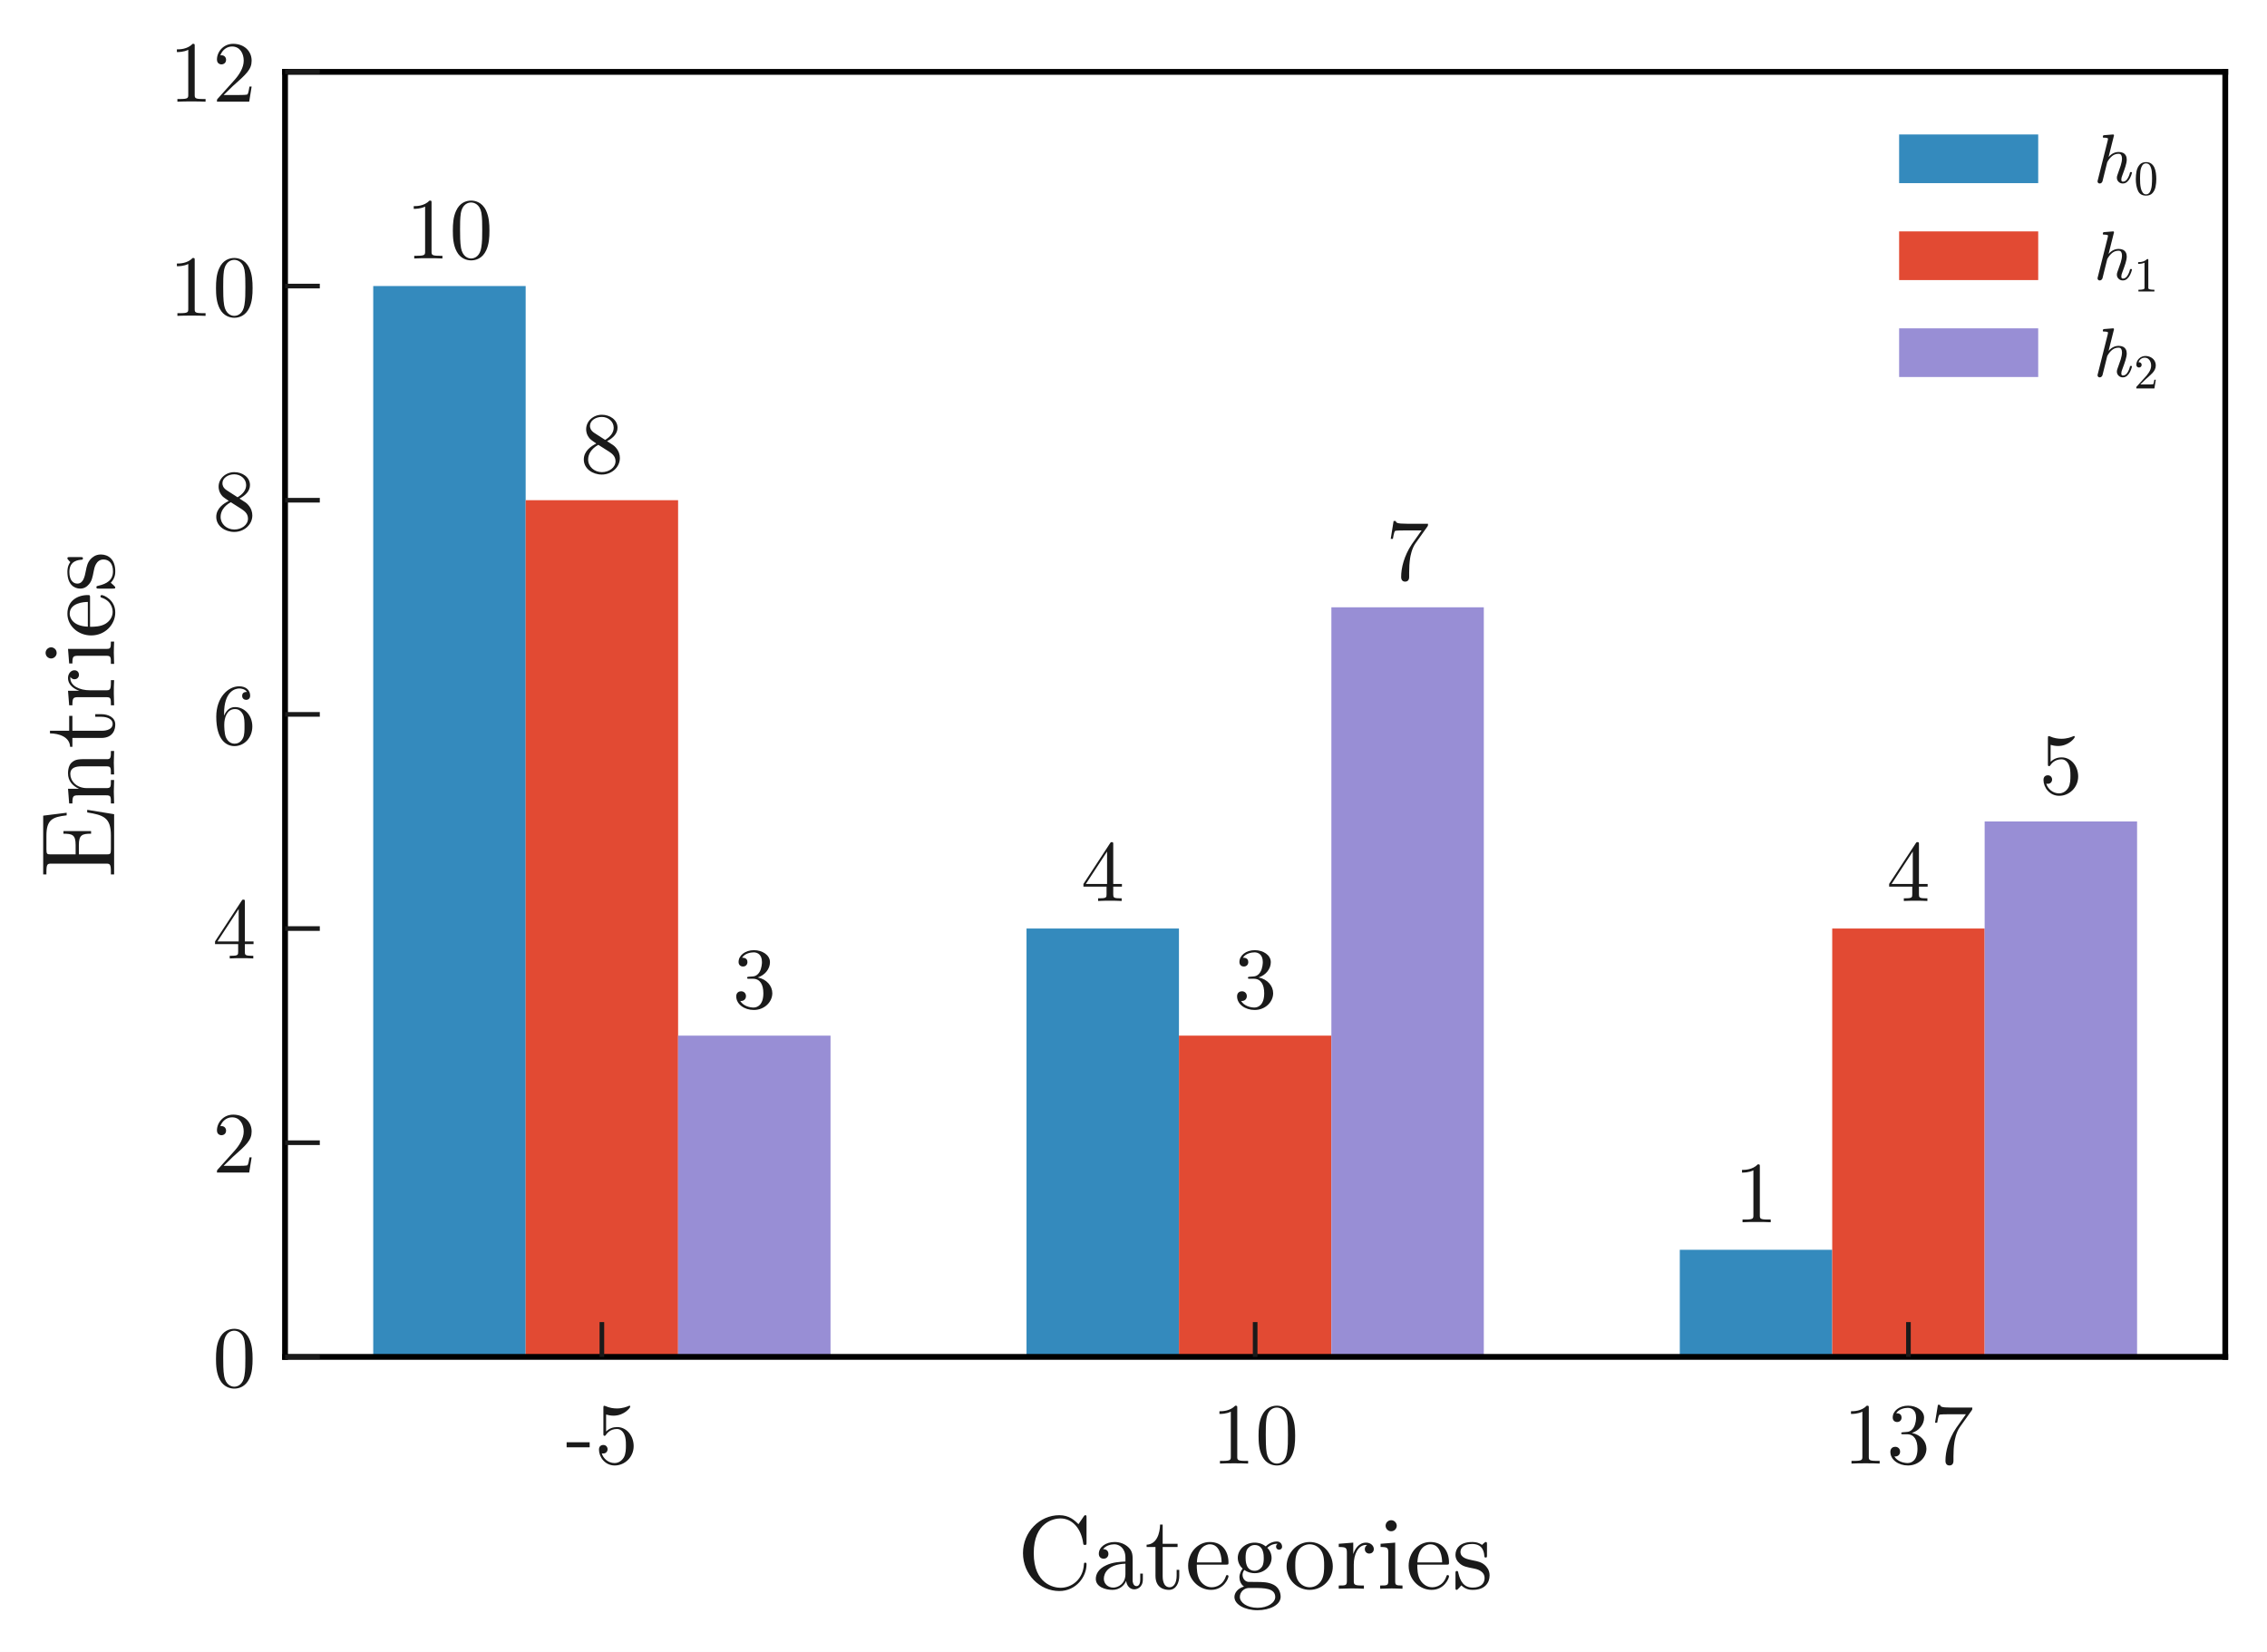
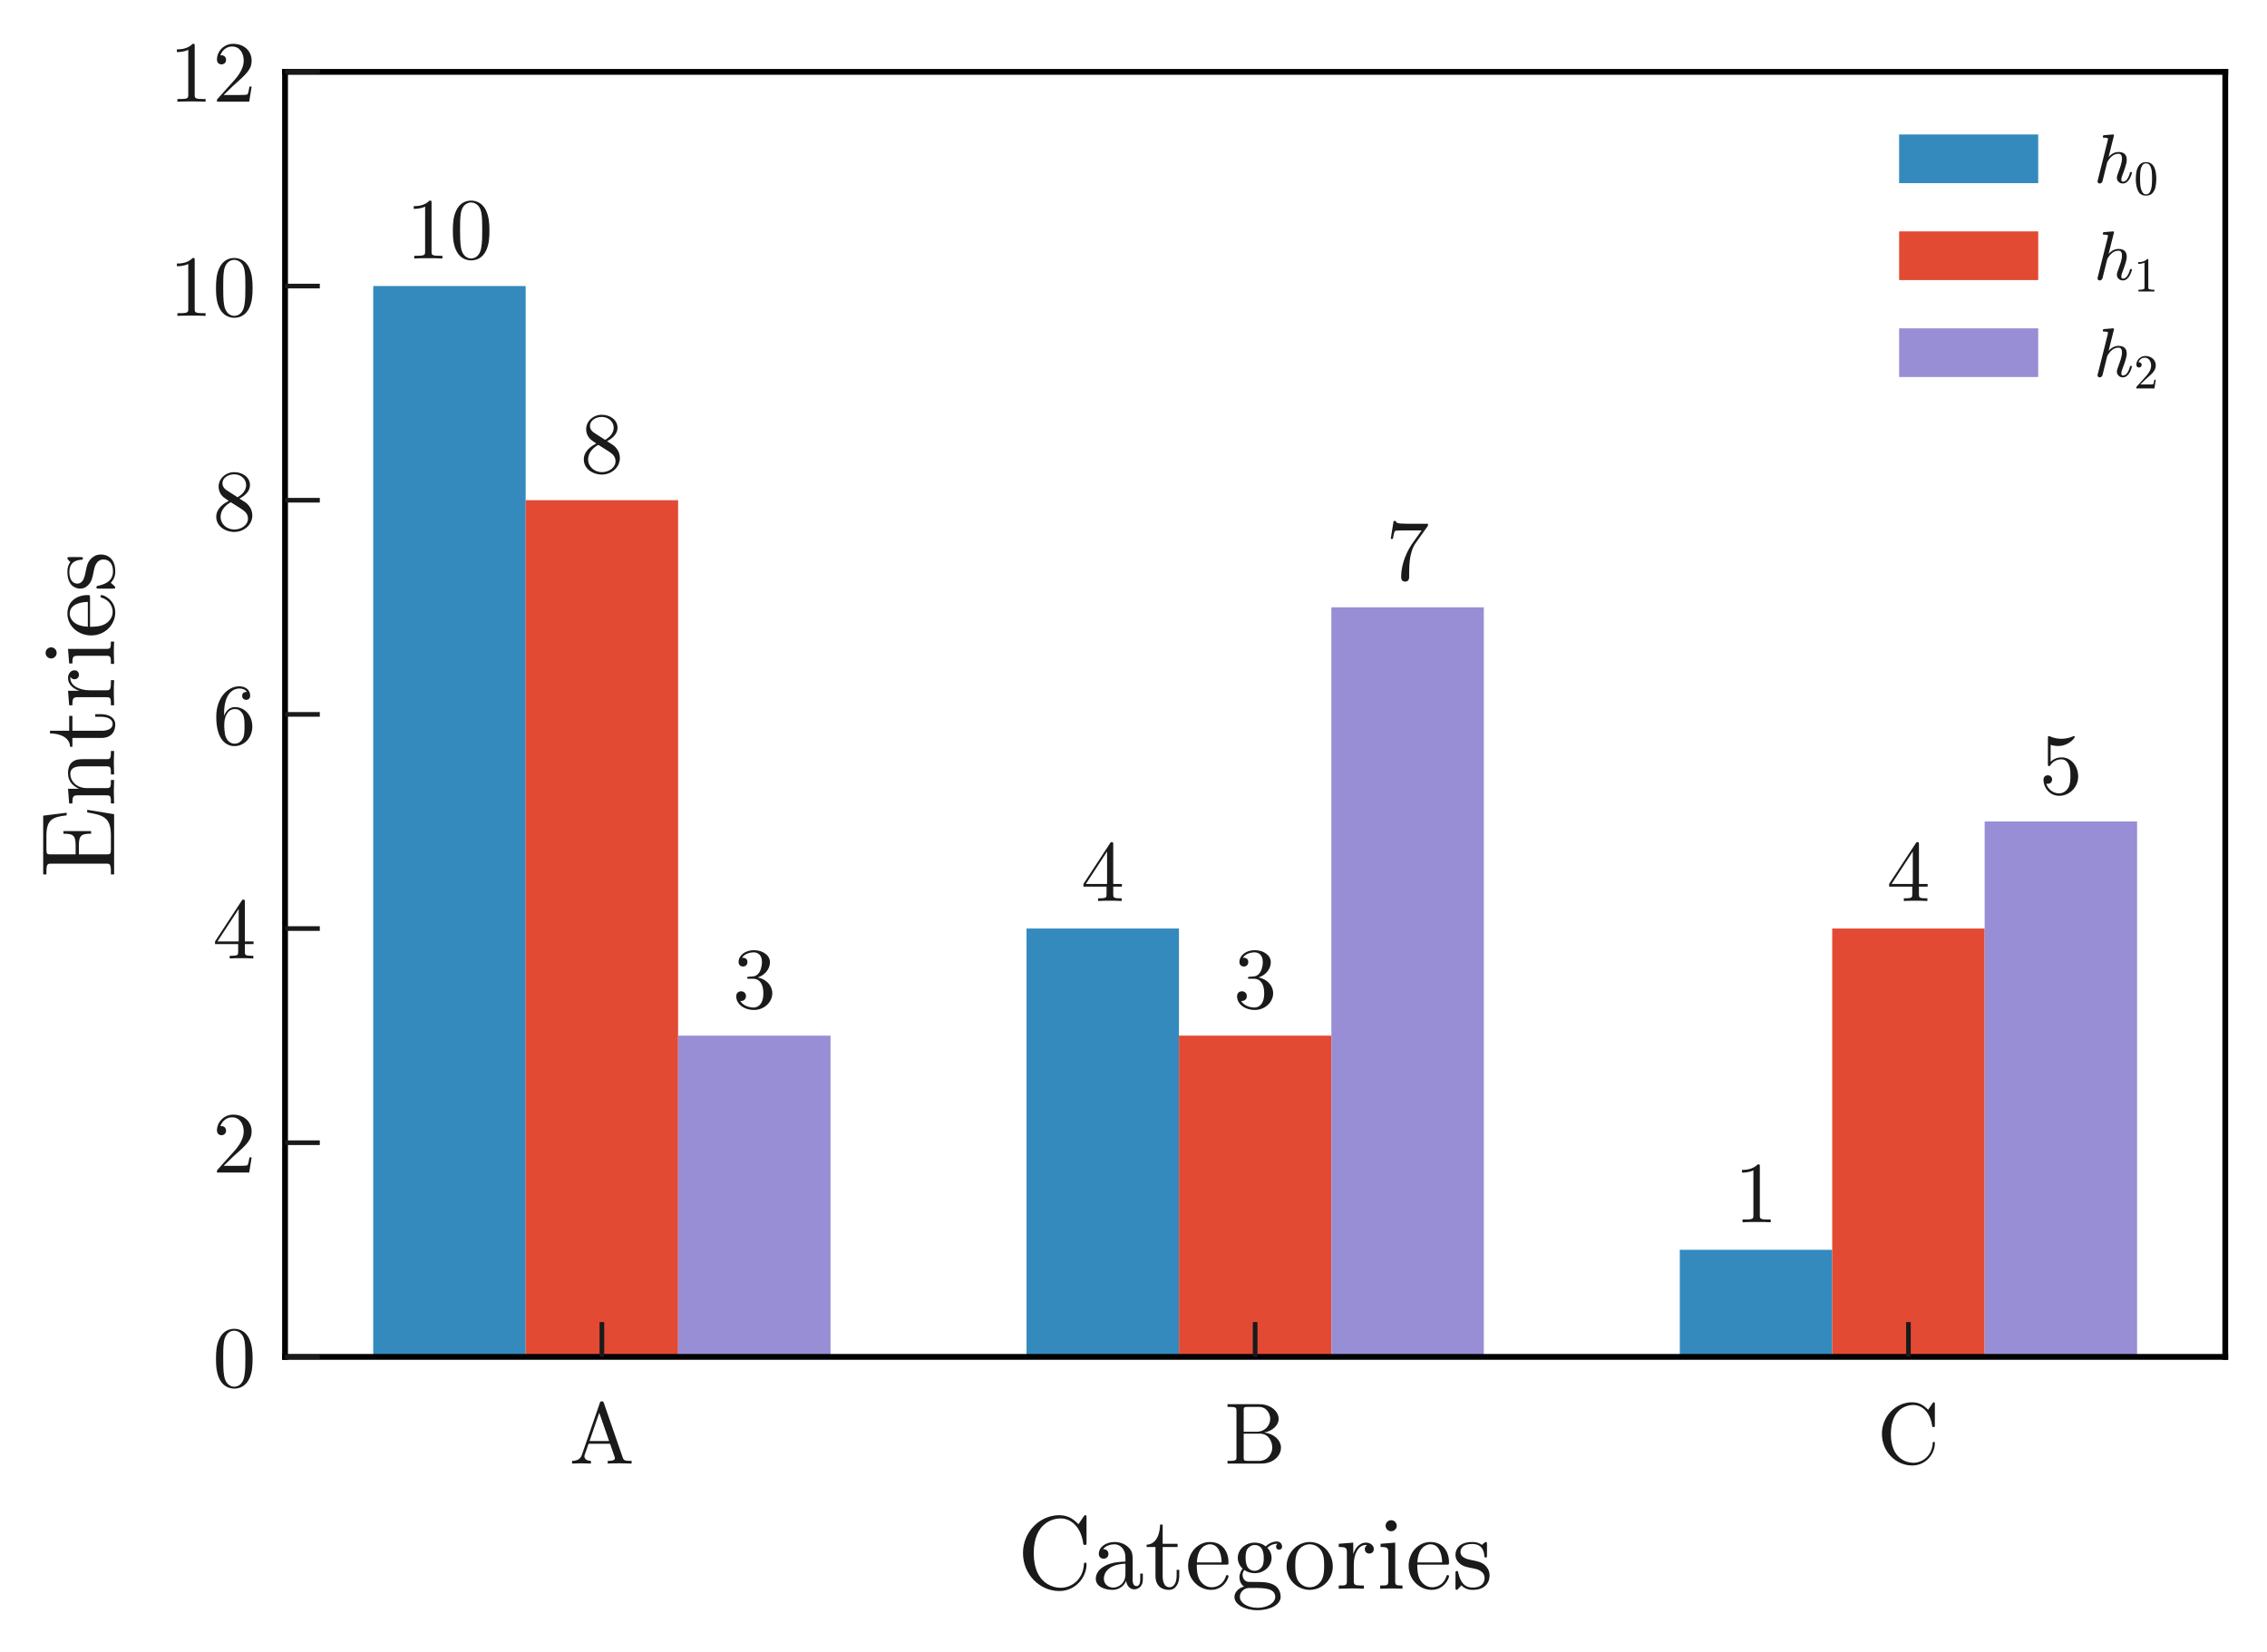
<svg xmlns="http://www.w3.org/2000/svg" xmlns:xlink="http://www.w3.org/1999/xlink" width="391.186pt" height="285.084pt" viewBox="0 0 391.186 285.084" version="1.1">
  <defs>
    <style type="text/css">*{stroke-linejoin: round; stroke-linecap: butt}</style>
  </defs>
  <g id="figure_1">
    <g id="patch_1">
      <path d="M 0 285.084  L 391.186 285.084  L 391.186 0  L 0 0  z " style="fill: #ffffff" />
    </g>
    <g id="axes_1">
      <g id="patch_2">
        <path d="M 49.186 234.165  L 383.986 234.165  L 383.986 12.405  L 49.186 12.405  z " style="fill: #ffffff" />
      </g>
      <g id="patch_3">
        <path d="M 64.404 234.165  L 90.707 234.165  L 90.707 49.365  L 64.404 49.365  z " clip-path="url(#pf3c2539b5e)" style="fill: #348abd" />
      </g>
      <g id="patch_4">
        <path d="M 177.132 234.165  L 203.435 234.165  L 203.435 160.245  L 177.132 160.245  z " clip-path="url(#pf3c2539b5e)" style="fill: #348abd" />
      </g>
      <g id="patch_5">
        <path d="M 289.859 234.165  L 316.162 234.165  L 316.162 215.685  L 289.859 215.685  z " clip-path="url(#pf3c2539b5e)" style="fill: #348abd" />
      </g>
      <g id="patch_6">
        <path d="M 90.707 234.165  L 117.01 234.165  L 117.01 86.325  L 90.707 86.325  z " clip-path="url(#pf3c2539b5e)" style="fill: #e24a33" />
      </g>
      <g id="patch_7">
        <path d="M 203.435 234.165  L 229.738 234.165  L 229.738 178.725  L 203.435 178.725  z " clip-path="url(#pf3c2539b5e)" style="fill: #e24a33" />
      </g>
      <g id="patch_8">
        <path d="M 316.162 234.165  L 342.465 234.165  L 342.465 160.245  L 316.162 160.245  z " clip-path="url(#pf3c2539b5e)" style="fill: #e24a33" />
      </g>
      <g id="patch_9">
        <path d="M 117.01 234.165  L 143.314 234.165  L 143.314 178.725  L 117.01 178.725  z " clip-path="url(#pf3c2539b5e)" style="fill: #988ed5" />
      </g>
      <g id="patch_10">
        <path d="M 229.738 234.165  L 256.041 234.165  L 256.041 104.805  L 229.738 104.805  z " clip-path="url(#pf3c2539b5e)" style="fill: #988ed5" />
      </g>
      <g id="patch_11">
        <path d="M 342.465 234.165  L 368.768 234.165  L 368.768 141.765  L 342.465 141.765  z " clip-path="url(#pf3c2539b5e)" style="fill: #988ed5" />
      </g>
      <g id="patch_12">
        <path d="M 49.186 234.165  L 49.186 12.405  " style="fill: none; stroke: #000000; stroke-linejoin: miter; stroke-linecap: square" />
      </g>
      <g id="patch_13">
        <path d="M 383.986 234.165  L 383.986 12.405  " style="fill: none; stroke: #000000; stroke-linejoin: miter; stroke-linecap: square" />
      </g>
      <g id="patch_14">
        <path d="M 49.186 234.165  L 383.986 234.165  " style="fill: none; stroke: #000000; stroke-linejoin: miter; stroke-linecap: square" />
      </g>
      <g id="patch_15">
        <path d="M 49.186 12.405  L 383.986 12.405  " style="fill: none; stroke: #000000; stroke-linejoin: miter; stroke-linecap: square" />
      </g>
      <g id="matplotlib.axis_1">
        <g id="xtick_1">
          <g id="line2d_1">
            <defs>
              <path id="m8dec1b3d1d" d="M 0 0  L 0 -6  " style="stroke: #1a1a1a; stroke-width: 0.8" />
            </defs>
            <g>
              <use xlink:href="#m8dec1b3d1d" x="103.859" y="234.165" style="fill: #1a1a1a; stroke: #1a1a1a; stroke-width: 0.8" />
            </g>
          </g>
          <g id="text_1">
-             <g style="fill: #1a1a1a" transform="translate(97.61171 252.5764) scale(0.15 -0.15)">
-               <defs>
-                 <path id="LatinModernMath-Regular-2d" d="M 1766 1197  L 1766 1568  L 70 1568  L 70 1197  L 1766 1197  z " transform="scale(0.015625)" />
-                 <path id="LatinModernMath-Regular-35" d="M 2874 1286  C 2874 2048 2349 2688 1658 2688  C 1350 2688 1075 2586 845 2362  L 845 3610  C 973 3571 1184 3526 1389 3526  C 2176 3526 2624 4109 2624 4192  C 2624 4230 2605 4262 2560 4262  C 2560 4262 2541 4262 2509 4243  C 2381 4186 2067 4058 1638 4058  C 1382 4058 1088 4102 787 4237  C 736 4256 710 4256 710 4256  C 646 4256 646 4205 646 4102  L 646 2208  C 646 2093 646 2042 736 2042  C 781 2042 794 2061 819 2099  C 890 2202 1126 2547 1645 2547  C 1978 2547 2138 2253 2189 2138  C 2291 1901 2304 1651 2304 1331  C 2304 1107 2304 723 2150 454  C 1997 205 1760 38 1466 38  C 998 38 634 378 525 755  C 544 749 563 742 634 742  C 845 742 954 902 954 1056  C 954 1210 845 1370 634 1370  C 544 1370 320 1325 320 1030  C 320 480 762 -141 1478 -141  C 2221 -141 2874 474 2874 1286  z " transform="scale(0.015625)" />
-               </defs>
-               <use xlink:href="#LatinModernMath-Regular-2d" />
-               <use xlink:href="#LatinModernMath-Regular-35" x="33.3" />
+             <g style="fill: #1a1a1a" transform="translate(98.23398 252.5764) scale(0.15 -0.15)">
+               <defs>
+                 <path id="LatinModernMath-Regular-41" d="M 4589 0  L 4589 198  L 4474 198  C 4090 198 4000 243 3930 454  L 2547 4454  C 2515 4538 2502 4582 2400 4582  C 2298 4582 2278 4544 2246 4454  L 922 627  C 806 301 550 205 205 198  L 205 0  L 858 19  L 1594 0  L 1594 198  C 1274 198 1114 358 1114 525  C 1114 544 1120 608 1126 621  L 1421 1459  L 3002 1459  L 3341 480  C 3347 454 3360 416 3360 390  C 3360 198 3002 198 2829 198  L 2829 0  C 3059 19 3507 19 3750 19  L 4589 0  z M 2931 1658  L 1491 1658  L 2208 3738  L 2931 1658  z " transform="scale(0.015625)" />
+               </defs>
+               <use xlink:href="#LatinModernMath-Regular-41" />
            </g>
          </g>
        </g>
        <g id="xtick_2">
          <g id="line2d_2">
            <g>
              <use xlink:href="#m8dec1b3d1d" x="216.586" y="234.165" style="fill: #1a1a1a; stroke: #1a1a1a; stroke-width: 0.8" />
            </g>
          </g>
          <g id="text_2">
-             <g style="fill: #1a1a1a" transform="translate(209.0863 252.5764) scale(0.15 -0.15)">
-               <defs>
-                 <path id="LatinModernMath-Regular-31" d="M 2682 0  L 2682 198  L 2477 198  C 1901 198 1882 269 1882 506  L 1882 4096  C 1882 4250 1882 4262 1734 4262  C 1338 3853 774 3853 570 3853  L 570 3654  C 698 3654 1075 3654 1408 3821  L 1408 506  C 1408 275 1389 198 813 198  L 608 198  L 608 0  C 832 19 1389 19 1645 19  C 1901 19 2458 19 2682 0  z " transform="scale(0.015625)" />
-                 <path id="LatinModernMath-Regular-30" d="M 2944 2048  C 2944 2560 2912 3072 2688 3546  C 2394 4160 1869 4262 1600 4262  C 1216 4262 749 4096 486 3501  C 282 3059 250 2560 250 2048  C 250 1568 275 992 538 506  C 813 -13 1280 -141 1594 -141  C 1939 -141 2426 -6 2707 602  C 2912 1043 2944 1542 2944 2048  z M 2413 2125  C 2413 1645 2413 1210 2342 800  C 2246 192 1882 0 1594 0  C 1344 0 966 160 851 774  C 781 1158 781 1747 781 2125  C 781 2534 781 2957 832 3302  C 954 4064 1434 4122 1594 4122  C 1805 4122 2227 4006 2349 3373  C 2413 3014 2413 2528 2413 2125  z " transform="scale(0.015625)" />
-               </defs>
-               <use xlink:href="#LatinModernMath-Regular-31" />
-               <use xlink:href="#LatinModernMath-Regular-30" x="50" />
+             <g style="fill: #1a1a1a" transform="translate(211.2765 252.5764) scale(0.15 -0.15)">
+               <defs>
+                 <path id="LatinModernMath-Regular-42" d="M 4166 1171  C 4166 1728 3642 2208 2931 2285  C 3552 2406 3994 2816 3994 3290  C 3994 3846 3405 4371 2573 4371  L 230 4371  L 230 4173  L 384 4173  C 877 4173 890 4102 890 3872  L 890 499  C 890 269 877 198 384 198  L 230 198  L 230 0  L 2739 0  C 3590 0 4166 570 4166 1171  z M 3373 3290  C 3373 2880 3059 2342 2349 2342  L 1421 2342  L 1421 3917  C 1421 4128 1434 4173 1734 4173  L 2528 4173  C 3149 4173 3373 3629 3373 3290  z M 3526 1178  C 3526 723 3194 198 2534 198  L 1734 198  C 1434 198 1421 243 1421 454  L 1421 2202  L 2624 2202  C 3258 2202 3526 1606 3526 1178  z " transform="scale(0.015625)" />
+               </defs>
+               <use xlink:href="#LatinModernMath-Regular-42" />
            </g>
          </g>
        </g>
        <g id="xtick_3">
          <g id="line2d_3">
            <g>
              <use xlink:href="#m8dec1b3d1d" x="329.314" y="234.165" style="fill: #1a1a1a; stroke: #1a1a1a; stroke-width: 0.8" />
            </g>
          </g>
          <g id="text_3">
-             <g style="fill: #1a1a1a" transform="translate(318.0635 252.5764) scale(0.15 -0.15)">
-               <defs>
-                 <path id="LatinModernMath-Regular-33" d="M 2925 1094  C 2925 1619 2522 2118 1856 2253  C 2381 2426 2752 2874 2752 3379  C 2752 3904 2189 4262 1574 4262  C 928 4262 442 3878 442 3392  C 442 3181 582 3059 768 3059  C 966 3059 1094 3200 1094 3386  C 1094 3706 794 3706 698 3706  C 896 4019 1318 4102 1549 4102  C 1811 4102 2163 3962 2163 3386  C 2163 3309 2150 2938 1984 2656  C 1792 2349 1574 2330 1414 2323  C 1363 2317 1210 2304 1165 2304  C 1114 2298 1069 2291 1069 2227  C 1069 2157 1114 2157 1222 2157  L 1504 2157  C 2029 2157 2266 1722 2266 1094  C 2266 224 1824 38 1542 38  C 1267 38 787 147 563 525  C 787 493 986 634 986 877  C 986 1107 813 1235 627 1235  C 474 1235 269 1146 269 864  C 269 282 864 -141 1562 -141  C 2342 -141 2925 442 2925 1094  z " transform="scale(0.015625)" />
-                 <path id="LatinModernMath-Regular-37" d="M 3104 4122  L 1549 4122  C 768 4122 755 4205 730 4326  L 570 4326  L 358 3008  L 518 3008  C 538 3110 595 3514 678 3590  C 723 3629 1222 3629 1306 3629  L 2630 3629  L 1914 2618  C 1338 1754 1126 864 1126 211  C 1126 147 1126 -141 1421 -141  C 1715 -141 1715 147 1715 211  L 1715 538  C 1715 890 1734 1242 1786 1587  C 1811 1734 1901 2285 2182 2682  L 3046 3898  C 3104 3974 3104 3987 3104 4122  z " transform="scale(0.015625)" />
-               </defs>
-               <use xlink:href="#LatinModernMath-Regular-31" />
-               <use xlink:href="#LatinModernMath-Regular-33" x="50" />
-               <use xlink:href="#LatinModernMath-Regular-37" x="100" />
+             <g style="fill: #1a1a1a" transform="translate(323.8983 252.5764) scale(0.15 -0.15)">
+               <defs>
+                 <path id="LatinModernMath-Regular-43" d="M 4256 1491  C 4256 1555 4256 1600 4173 1600  C 4102 1600 4102 1562 4096 1498  C 4045 582 3360 58 2662 58  C 2272 58 1018 275 1018 2182  C 1018 4096 2266 4314 2656 4314  C 3354 4314 3923 3731 4051 2797  C 4064 2707 4064 2688 4154 2688  C 4256 2688 4256 2707 4256 2842  L 4256 4358  C 4256 4467 4256 4512 4186 4512  C 4160 4512 4134 4512 4083 4435  L 3763 3962  C 3526 4192 3200 4512 2586 4512  C 1389 4512 358 3494 358 2189  C 358 864 1395 -141 2586 -141  C 3629 -141 4256 749 4256 1491  z " transform="scale(0.015625)" />
+               </defs>
+               <use xlink:href="#LatinModernMath-Regular-43" />
            </g>
          </g>
        </g>
        <g id="text_4">
          <g style="fill: #1a1a1a" transform="translate(175.5167 274.1773) scale(0.18 -0.18)">
            <defs>
-               <path id="LatinModernMath-Regular-43" d="M 4256 1491  C 4256 1555 4256 1600 4173 1600  C 4102 1600 4102 1562 4096 1498  C 4045 582 3360 58 2662 58  C 2272 58 1018 275 1018 2182  C 1018 4096 2266 4314 2656 4314  C 3354 4314 3923 3731 4051 2797  C 4064 2707 4064 2688 4154 2688  C 4256 2688 4256 2707 4256 2842  L 4256 4358  C 4256 4467 4256 4512 4186 4512  C 4160 4512 4134 4512 4083 4435  L 3763 3962  C 3526 4192 3200 4512 2586 4512  C 1389 4512 358 3494 358 2189  C 358 864 1395 -141 2586 -141  C 3629 -141 4256 749 4256 1491  z " transform="scale(0.015625)" />
              <path id="LatinModernMath-Regular-61" d="M 3091 570  L 3091 928  L 2931 928  L 2931 570  C 2931 198 2771 160 2701 160  C 2490 160 2464 448 2464 480  L 2464 1760  C 2464 2029 2464 2278 2234 2515  C 1984 2765 1664 2867 1357 2867  C 832 2867 390 2566 390 2144  C 390 1952 518 1843 685 1843  C 864 1843 979 1971 979 2138  C 979 2214 947 2426 653 2432  C 826 2656 1139 2726 1344 2726  C 1658 2726 2022 2477 2022 1907  L 2022 1670  C 1696 1651 1248 1632 845 1440  C 365 1222 205 890 205 608  C 205 90 826 -70 1229 -70  C 1651 -70 1946 186 2067 486  C 2093 230 2266 -38 2566 -38  C 2701 -38 3091 51 3091 570  z M 2022 896  C 2022 288 1562 70 1274 70  C 960 70 698 294 698 614  C 698 966 966 1498 2022 1536  L 2022 896  z " transform="scale(0.015625)" />
              <path id="LatinModernMath-Regular-74" d="M 2125 794  L 2125 1158  L 1965 1158  L 1965 806  C 1965 333 1773 90 1536 90  C 1107 90 1107 672 1107 781  L 1107 2560  L 2022 2560  L 2022 2758  L 1107 2758  L 1107 3936  L 947 3936  C 941 3411 749 2726 122 2701  L 122 2560  L 666 2560  L 666 794  C 666 6 1261 -70 1491 -70  C 1946 -70 2125 384 2125 794  z " transform="scale(0.015625)" />
              <path id="LatinModernMath-Regular-65" d="M 2656 762  C 2656 826 2605 838 2573 838  C 2515 838 2502 800 2490 749  C 2266 90 1690 90 1626 90  C 1306 90 1050 282 902 518  C 710 826 710 1248 710 1478  L 2496 1478  C 2637 1478 2656 1478 2656 1613  C 2656 2246 2310 2867 1510 2867  C 768 2867 179 2208 179 1408  C 179 550 851 -70 1587 -70  C 2368 -70 2656 640 2656 762  z M 2234 1613  L 717 1613  C 755 2566 1293 2726 1510 2726  C 2170 2726 2234 1862 2234 1613  z " transform="scale(0.015625)" />
              <path id="LatinModernMath-Regular-67" d="M 3104 2586  C 3104 2694 3027 2899 2778 2899  C 2650 2899 2368 2861 2099 2598  C 1830 2810 1562 2829 1421 2829  C 826 2829 384 2387 384 1894  C 384 1613 525 1370 685 1235  C 602 1139 486 928 486 704  C 486 506 570 262 768 134  C 384 26 179 -250 179 -506  C 179 -966 813 -1318 1594 -1318  C 2349 -1318 3014 -992 3014 -493  C 3014 -269 2925 58 2598 237  C 2259 416 1888 416 1498 416  C 1338 416 1062 416 1018 422  C 813 448 678 646 678 851  C 678 877 678 1024 787 1152  C 1037 973 1299 954 1421 954  C 2016 954 2458 1395 2458 1888  C 2458 2125 2355 2362 2195 2509  C 2426 2726 2656 2758 2771 2758  C 2771 2758 2816 2758 2835 2752  C 2765 2726 2733 2656 2733 2579  C 2733 2470 2816 2394 2918 2394  C 2982 2394 3104 2438 3104 2586  z M 1978 1894  C 1978 1722 1971 1517 1875 1357  C 1824 1280 1677 1101 1421 1101  C 864 1101 864 1741 864 1888  C 864 2061 870 2266 966 2426  C 1018 2502 1165 2682 1421 2682  C 1978 2682 1978 2042 1978 1894  z M 2682 -506  C 2682 -851 2227 -1171 1600 -1171  C 954 -1171 512 -845 512 -506  C 512 -211 755 26 1037 45  L 1414 45  C 1965 45 2682 45 2682 -506  z " transform="scale(0.015625)" />
              <path id="LatinModernMath-Regular-6f" d="M 3014 1370  C 3014 2189 2374 2867 1600 2867  C 800 2867 179 2170 179 1370  C 179 544 845 -70 1594 -70  C 2368 -70 3014 557 3014 1370  z M 2483 1421  C 2483 1190 2483 845 2342 563  C 2202 275 1920 90 1600 90  C 1325 90 1043 224 870 518  C 710 800 710 1190 710 1421  C 710 1670 710 2016 864 2298  C 1037 2592 1338 2726 1594 2726  C 1875 2726 2150 2586 2317 2310  C 2483 2035 2483 1664 2483 1421  z " transform="scale(0.015625)" />
              <path id="LatinModernMath-Regular-72" d="M 2330 2438  C 2330 2643 2131 2829 1856 2829  C 1389 2829 1158 2400 1069 2125  L 1069 2829  L 179 2758  L 179 2560  C 627 2560 678 2515 678 2202  L 678 486  C 678 198 608 198 179 198  L 179 0  L 909 19  C 1165 19 1466 19 1722 0  L 1722 198  L 1587 198  C 1114 198 1101 269 1101 499  L 1101 1485  C 1101 2118 1370 2688 1856 2688  C 1901 2688 1914 2688 1926 2682  C 1907 2675 1779 2598 1779 2432  C 1779 2253 1914 2157 2054 2157  C 2170 2157 2330 2234 2330 2438  z " transform="scale(0.015625)" />
              <path id="LatinModernMath-Regular-69" d="M 1581 0  L 1581 198  C 1158 198 1133 230 1133 480  L 1133 2829  L 237 2758  L 237 2560  C 653 2560 710 2522 710 2208  L 710 486  C 710 198 640 198 211 198  L 211 0  L 915 19  C 1139 19 1363 6 1581 0  z M 1229 3866  C 1229 4038 1082 4205 890 4205  C 672 4205 544 4026 544 3866  C 544 3693 691 3526 883 3526  C 1101 3526 1229 3706 1229 3866  z " transform="scale(0.015625)" />
              <path id="LatinModernMath-Regular-73" d="M 2304 819  C 2304 1158 2112 1350 2035 1427  C 1824 1632 1574 1683 1306 1734  C 947 1805 518 1888 518 2259  C 518 2483 685 2746 1235 2746  C 1939 2746 1971 2170 1984 1971  C 1990 1914 2061 1914 2061 1914  C 2144 1914 2144 1946 2144 2067  L 2144 2714  C 2144 2822 2144 2867 2074 2867  C 2042 2867 2029 2867 1946 2790  C 1926 2765 1862 2707 1837 2688  C 1594 2867 1331 2867 1235 2867  C 454 2867 211 2438 211 2080  C 211 1856 314 1677 486 1536  C 691 1370 870 1331 1331 1242  C 1472 1216 1997 1114 1997 653  C 1997 326 1773 70 1274 70  C 736 70 506 435 384 979  C 365 1062 358 1088 294 1088  C 211 1088 211 1043 211 928  L 211 83  C 211 -26 211 -70 282 -70  C 314 -70 320 -64 442 58  C 454 70 454 83 570 205  C 851 -64 1139 -70 1274 -70  C 2010 -70 2304 358 2304 819  z " transform="scale(0.015625)" />
            </defs>
            <use xlink:href="#LatinModernMath-Regular-43" />
            <use xlink:href="#LatinModernMath-Regular-61" x="72.2" />
            <use xlink:href="#LatinModernMath-Regular-74" x="122.2" />
            <use xlink:href="#LatinModernMath-Regular-65" x="161.1" />
            <use xlink:href="#LatinModernMath-Regular-67" x="205.5" />
            <use xlink:href="#LatinModernMath-Regular-6f" x="255.5" />
            <use xlink:href="#LatinModernMath-Regular-72" x="305.5" />
            <use xlink:href="#LatinModernMath-Regular-69" x="344.7" />
            <use xlink:href="#LatinModernMath-Regular-65" x="372.5" />
            <use xlink:href="#LatinModernMath-Regular-73" x="416.9" />
          </g>
        </g>
      </g>
      <g id="matplotlib.axis_2">
        <g id="ytick_1">
          <g id="line2d_4">
            <defs>
              <path id="mc947610920" d="M 0 0  L 6 0  " style="stroke: #1a1a1a; stroke-width: 0.8" />
            </defs>
            <g>
              <use xlink:href="#mc947610920" x="49.186" y="234.165" style="fill: #1a1a1a; stroke: #1a1a1a; stroke-width: 0.8" />
            </g>
          </g>
          <g id="text_5">
            <g style="fill: #1a1a1a" transform="translate(36.68625 239.3709) scale(0.15 -0.15)">
+               <defs>
+                 <path id="LatinModernMath-Regular-30" d="M 2944 2048  C 2944 2560 2912 3072 2688 3546  C 2394 4160 1869 4262 1600 4262  C 1216 4262 749 4096 486 3501  C 282 3059 250 2560 250 2048  C 250 1568 275 992 538 506  C 813 -13 1280 -141 1594 -141  C 1939 -141 2426 -6 2707 602  C 2912 1043 2944 1542 2944 2048  z M 2413 2125  C 2413 1645 2413 1210 2342 800  C 2246 192 1882 0 1594 0  C 1344 0 966 160 851 774  C 781 1158 781 1747 781 2125  C 781 2534 781 2957 832 3302  C 954 4064 1434 4122 1594 4122  C 1805 4122 2227 4006 2349 3373  C 2413 3014 2413 2528 2413 2125  z " transform="scale(0.015625)" />
+               </defs>
              <use xlink:href="#LatinModernMath-Regular-30" transform="translate(0 0.40625)" />
            </g>
          </g>
        </g>
        <g id="ytick_2">
          <g id="line2d_5">
            <g>
              <use xlink:href="#mc947610920" x="49.186" y="197.205" style="fill: #1a1a1a; stroke: #1a1a1a; stroke-width: 0.8" />
            </g>
          </g>
          <g id="text_6">
            <g style="fill: #1a1a1a" transform="translate(36.68625 202.4109) scale(0.15 -0.15)">
              <defs>
                <path id="LatinModernMath-Regular-32" d="M 2874 1114  L 2714 1114  C 2682 922 2637 640 2573 544  C 2528 493 2106 493 1965 493  L 813 493  L 1491 1152  C 2490 2035 2874 2381 2874 3021  C 2874 3750 2298 4262 1517 4262  C 794 4262 320 3674 320 3104  C 320 2746 640 2746 659 2746  C 768 2746 992 2822 992 3085  C 992 3251 877 3418 653 3418  C 602 3418 589 3418 570 3411  C 717 3827 1062 4064 1434 4064  C 2016 4064 2291 3546 2291 3021  C 2291 2509 1971 2003 1619 1606  L 390 237  C 320 166 320 154 320 0  L 2694 0  L 2874 1114  z " transform="scale(0.015625)" />
              </defs>
              <use xlink:href="#LatinModernMath-Regular-32" transform="translate(0 0.40625)" />
            </g>
          </g>
        </g>
        <g id="ytick_3">
          <g id="line2d_6">
            <g>
              <use xlink:href="#mc947610920" x="49.186" y="160.245" style="fill: #1a1a1a; stroke: #1a1a1a; stroke-width: 0.8" />
            </g>
          </g>
          <g id="text_7">
            <g style="fill: #1a1a1a" transform="translate(36.68625 165.4509) scale(0.15 -0.15)">
              <defs>
                <path id="LatinModernMath-Regular-34" d="M 3014 1056  L 3014 1254  L 2374 1254  L 2374 4166  C 2374 4294 2374 4333 2272 4333  C 2214 4333 2195 4333 2144 4256  L 179 1254  L 179 1056  L 1882 1056  L 1882 499  C 1882 269 1869 198 1395 198  L 1261 198  L 1261 0  C 1523 19 1856 19 2125 19  C 2394 19 2733 19 2995 0  L 2995 198  L 2861 198  C 2387 198 2374 269 2374 499  L 2374 1056  L 3014 1056  z M 1920 1254  L 358 1254  L 1920 3642  L 1920 1254  z " transform="scale(0.015625)" />
              </defs>
              <use xlink:href="#LatinModernMath-Regular-34" transform="translate(0 0.296875)" />
            </g>
          </g>
        </g>
        <g id="ytick_4">
          <g id="line2d_7">
            <g>
              <use xlink:href="#mc947610920" x="49.186" y="123.285" style="fill: #1a1a1a; stroke: #1a1a1a; stroke-width: 0.8" />
            </g>
          </g>
          <g id="text_8">
            <g style="fill: #1a1a1a" transform="translate(36.68625 128.4909) scale(0.15 -0.15)">
              <defs>
                <path id="LatinModernMath-Regular-36" d="M 2925 1306  C 2925 2118 2355 2733 1645 2733  C 1210 2733 973 2406 845 2099  L 845 2253  C 845 3872 1638 4102 1965 4102  C 2118 4102 2387 4064 2528 3846  C 2432 3846 2176 3846 2176 3558  C 2176 3360 2330 3264 2470 3264  C 2573 3264 2765 3322 2765 3571  C 2765 3955 2483 4262 1952 4262  C 1133 4262 269 3437 269 2022  C 269 314 1011 -141 1606 -141  C 2317 -141 2925 461 2925 1306  z M 2349 1312  C 2349 1005 2349 685 2240 454  C 2048 70 1754 38 1606 38  C 1203 38 1011 422 973 518  C 858 819 858 1331 858 1446  C 858 1946 1062 2586 1638 2586  C 1741 2586 2035 2586 2234 2189  C 2349 1952 2349 1626 2349 1312  z " transform="scale(0.015625)" />
              </defs>
              <use xlink:href="#LatinModernMath-Regular-36" transform="translate(0 0.40625)" />
            </g>
          </g>
        </g>
        <g id="ytick_5">
          <g id="line2d_8">
            <g>
              <use xlink:href="#mc947610920" x="49.186" y="86.325" style="fill: #1a1a1a; stroke: #1a1a1a; stroke-width: 0.8" />
            </g>
          </g>
          <g id="text_9">
            <g style="fill: #1a1a1a" transform="translate(36.68625 91.53094) scale(0.15 -0.15)">
              <defs>
                <path id="LatinModernMath-Regular-38" d="M 2925 1075  C 2925 1306 2854 1594 2611 1862  C 2490 1997 2387 2061 1978 2317  C 2438 2554 2752 2886 2752 3309  C 2752 3898 2182 4262 1600 4262  C 960 4262 442 3789 442 3194  C 442 3078 454 2790 723 2490  C 794 2413 1030 2253 1190 2144  C 819 1958 269 1600 269 966  C 269 288 922 -141 1594 -141  C 2317 -141 2925 390 2925 1075  z M 2470 3309  C 2470 2944 2221 2637 1837 2413  L 1043 2925  C 749 3117 723 3334 723 3443  C 723 3834 1139 4102 1594 4102  C 2061 4102 2470 3770 2470 3309  z M 2605 845  C 2605 371 2125 38 1600 38  C 1050 38 589 435 589 966  C 589 1338 794 1747 1338 2048  L 2125 1549  C 2304 1427 2605 1235 2605 845  z " transform="scale(0.015625)" />
              </defs>
              <use xlink:href="#LatinModernMath-Regular-38" transform="translate(0 0.40625)" />
            </g>
          </g>
        </g>
        <g id="ytick_6">
          <g id="line2d_9">
            <g>
              <use xlink:href="#mc947610920" x="49.186" y="49.365" style="fill: #1a1a1a; stroke: #1a1a1a; stroke-width: 0.8" />
            </g>
          </g>
          <g id="text_10">
            <g style="fill: #1a1a1a" transform="translate(29.18625 54.57094) scale(0.15 -0.15)">
+               <defs>
+                 <path id="LatinModernMath-Regular-31" d="M 2682 0  L 2682 198  L 2477 198  C 1901 198 1882 269 1882 506  L 1882 4096  C 1882 4250 1882 4262 1734 4262  C 1338 3853 774 3853 570 3853  L 570 3654  C 698 3654 1075 3654 1408 3821  L 1408 506  C 1408 275 1389 198 813 198  L 608 198  L 608 0  C 832 19 1389 19 1645 19  C 1901 19 2458 19 2682 0  z " transform="scale(0.015625)" />
+               </defs>
              <use xlink:href="#LatinModernMath-Regular-31" transform="translate(0 0.40625)" />
              <use xlink:href="#LatinModernMath-Regular-30" transform="translate(49.99999 0.40625)" />
            </g>
          </g>
        </g>
        <g id="ytick_7">
          <g id="line2d_10">
            <g>
              <use xlink:href="#mc947610920" x="49.186" y="12.405" style="fill: #1a1a1a; stroke: #1a1a1a; stroke-width: 0.8" />
            </g>
          </g>
          <g id="text_11">
            <g style="fill: #1a1a1a" transform="translate(29.18625 17.61094) scale(0.15 -0.15)">
              <use xlink:href="#LatinModernMath-Regular-31" transform="translate(0 0.40625)" />
              <use xlink:href="#LatinModernMath-Regular-32" transform="translate(49.99999 0.40625)" />
            </g>
          </g>
        </g>
        <g id="text_12">
          <g style="fill: #1a1a1a" transform="translate(19.69312 151.492) rotate(-90) scale(0.18 -0.18)">
            <defs>
              <path id="LatinModernMath-Regular-45" d="M 4173 1651  L 4013 1651  C 3853 666 3706 198 2605 198  L 1754 198  C 1453 198 1440 243 1440 454  L 1440 2163  L 2016 2163  C 2637 2163 2707 1958 2707 1414  L 2867 1414  L 2867 3110  L 2707 3110  C 2707 2560 2637 2362 2016 2362  L 1440 2362  L 1440 3898  C 1440 4109 1453 4154 1754 4154  L 2579 4154  C 3558 4154 3731 3802 3834 2912  L 3994 2912  L 3814 4352  L 211 4352  L 211 4154  L 365 4154  C 858 4154 870 4083 870 3853  L 870 499  C 870 269 858 198 365 198  L 211 198  L 211 0  L 3904 0  L 4173 1651  z " transform="scale(0.015625)" />
              <path id="LatinModernMath-Regular-6e" d="M 3424 0  L 3424 198  C 3091 198 2931 198 2925 390  L 2925 1613  C 2925 2163 2925 2362 2726 2592  C 2637 2701 2426 2829 2054 2829  C 1587 2829 1286 2554 1107 2157  L 1107 2829  L 205 2758  L 205 2560  C 653 2560 704 2515 704 2202  L 704 486  C 704 198 634 198 205 198  L 205 0  L 928 19  L 1645 0  L 1645 198  C 1216 198 1146 198 1146 486  L 1146 1664  C 1146 2330 1600 2688 2010 2688  C 2413 2688 2483 2342 2483 1978  L 2483 486  C 2483 198 2413 198 1984 198  L 1984 0  L 2707 19  L 3424 0  z " transform="scale(0.015625)" />
            </defs>
            <use xlink:href="#LatinModernMath-Regular-45" />
            <use xlink:href="#LatinModernMath-Regular-6e" x="68.1" />
            <use xlink:href="#LatinModernMath-Regular-74" x="123.7" />
            <use xlink:href="#LatinModernMath-Regular-72" x="162.6" />
            <use xlink:href="#LatinModernMath-Regular-69" x="201.8" />
            <use xlink:href="#LatinModernMath-Regular-65" x="229.6" />
            <use xlink:href="#LatinModernMath-Regular-73" x="274" />
          </g>
        </g>
      </g>
      <g id="text_13">
        <g style="fill: #1a1a1a" transform="translate(70.05595 44.60653) scale(0.15 -0.15)">
          <use xlink:href="#LatinModernMath-Regular-31" />
          <use xlink:href="#LatinModernMath-Regular-30" x="50" />
        </g>
      </g>
      <g id="text_14">
        <g style="fill: #1a1a1a" transform="translate(186.5332 155.4865) scale(0.15 -0.15)">
          <use xlink:href="#LatinModernMath-Regular-34" />
        </g>
      </g>
      <g id="text_15">
        <g style="fill: #1a1a1a" transform="translate(299.2605 210.9265) scale(0.15 -0.15)">
          <use xlink:href="#LatinModernMath-Regular-31" />
        </g>
      </g>
      <g id="text_16">
        <g style="fill: #1a1a1a" transform="translate(100.109 81.56653) scale(0.15 -0.15)">
          <use xlink:href="#LatinModernMath-Regular-38" />
        </g>
      </g>
      <g id="text_17">
        <g style="fill: #1a1a1a" transform="translate(212.8363 173.9665) scale(0.15 -0.15)">
+           <defs>
+             <path id="LatinModernMath-Regular-33" d="M 2925 1094  C 2925 1619 2522 2118 1856 2253  C 2381 2426 2752 2874 2752 3379  C 2752 3904 2189 4262 1574 4262  C 928 4262 442 3878 442 3392  C 442 3181 582 3059 768 3059  C 966 3059 1094 3200 1094 3386  C 1094 3706 794 3706 698 3706  C 896 4019 1318 4102 1549 4102  C 1811 4102 2163 3962 2163 3386  C 2163 3309 2150 2938 1984 2656  C 1792 2349 1574 2330 1414 2323  C 1363 2317 1210 2304 1165 2304  C 1114 2298 1069 2291 1069 2227  C 1069 2157 1114 2157 1222 2157  L 1504 2157  C 2029 2157 2266 1722 2266 1094  C 2266 224 1824 38 1542 38  C 1267 38 787 147 563 525  C 787 493 986 634 986 877  C 986 1107 813 1235 627 1235  C 474 1235 269 1146 269 864  C 269 282 864 -141 1562 -141  C 2342 -141 2925 442 2925 1094  z " transform="scale(0.015625)" />
+           </defs>
          <use xlink:href="#LatinModernMath-Regular-33" />
        </g>
      </g>
      <g id="text_18">
        <g style="fill: #1a1a1a" transform="translate(325.5635 155.4865) scale(0.15 -0.15)">
          <use xlink:href="#LatinModernMath-Regular-34" />
        </g>
      </g>
      <g id="text_19">
        <g style="fill: #1a1a1a" transform="translate(126.412 173.9665) scale(0.15 -0.15)">
          <use xlink:href="#LatinModernMath-Regular-33" />
        </g>
      </g>
      <g id="text_20">
        <g style="fill: #1a1a1a" transform="translate(239.1393 100.0465) scale(0.15 -0.15)">
+           <defs>
+             <path id="LatinModernMath-Regular-37" d="M 3104 4122  L 1549 4122  C 768 4122 755 4205 730 4326  L 570 4326  L 358 3008  L 518 3008  C 538 3110 595 3514 678 3590  C 723 3629 1222 3629 1306 3629  L 2630 3629  L 1914 2618  C 1338 1754 1126 864 1126 211  C 1126 147 1126 -141 1421 -141  C 1715 -141 1715 147 1715 211  L 1715 538  C 1715 890 1734 1242 1786 1587  C 1811 1734 1901 2285 2182 2682  L 3046 3898  C 3104 3974 3104 3987 3104 4122  z " transform="scale(0.015625)" />
+           </defs>
          <use xlink:href="#LatinModernMath-Regular-37" />
        </g>
      </g>
      <g id="text_21">
        <g style="fill: #1a1a1a" transform="translate(351.8666 137.0065) scale(0.15 -0.15)">
+           <defs>
+             <path id="LatinModernMath-Regular-35" d="M 2874 1286  C 2874 2048 2349 2688 1658 2688  C 1350 2688 1075 2586 845 2362  L 845 3610  C 973 3571 1184 3526 1389 3526  C 2176 3526 2624 4109 2624 4192  C 2624 4230 2605 4262 2560 4262  C 2560 4262 2541 4262 2509 4243  C 2381 4186 2067 4058 1638 4058  C 1382 4058 1088 4102 787 4237  C 736 4256 710 4256 710 4256  C 646 4256 646 4205 646 4102  L 646 2208  C 646 2093 646 2042 736 2042  C 781 2042 794 2061 819 2099  C 890 2202 1126 2547 1645 2547  C 1978 2547 2138 2253 2189 2138  C 2291 1901 2304 1651 2304 1331  C 2304 1107 2304 723 2150 454  C 1997 205 1760 38 1466 38  C 998 38 634 378 525 755  C 544 749 563 742 634 742  C 845 742 954 902 954 1056  C 954 1210 845 1370 634 1370  C 544 1370 320 1325 320 1030  C 320 480 762 -141 1478 -141  C 2221 -141 2874 474 2874 1286  z " transform="scale(0.015625)" />
+           </defs>
          <use xlink:href="#LatinModernMath-Regular-35" />
        </g>
      </g>
      <g id="legend_1">
        <g id="patch_16">
          <path d="M 327.706 31.605  L 351.706 31.605  L 351.706 23.205  L 327.706 23.205  z " style="fill: #348abd" />
        </g>
        <g id="text_22">
          <g style="fill: #1a1a1a" transform="translate(361.3062 31.60547) scale(0.12 -0.12)">
            <defs>
              <path id="Cmmi10-68" d="M 341 116  Q 341 153 347 172  L 1275 3872  Q 1300 3981 1306 4044  Q 1306 4147 891 4147  Q 825 4147 825 4231  Q 828 4247 839 4287  Q 850 4328 867 4350  Q 884 4372 916 4372  L 1778 4441  L 1797 4441  Q 1797 4434 1819 4423  Q 1841 4413 1844 4409  Q 1856 4378 1856 4359  L 1356 2363  Q 1750 2828 2291 2828  Q 2516 2828 2680 2750  Q 2844 2672 2936 2514  Q 3028 2356 3028 2138  Q 3028 1875 2911 1503  Q 2794 1131 2619 672  Q 2528 463 2528 288  Q 2528 97 2675 97  Q 2925 97 3092 364  Q 3259 631 3328 941  Q 3341 978 3378 978  L 3456 978  Q 3481 978 3497 961  Q 3513 944 3513 922  Q 3513 916 3506 903  Q 3450 672 3339 448  Q 3228 225 3059 76  Q 2891 -72 2663 -72  Q 2438 -72 2278 83  Q 2119 238 2119 459  Q 2119 578 2169 709  Q 2350 1191 2470 1569  Q 2591 1947 2591 2234  Q 2591 2419 2519 2541  Q 2447 2663 2278 2663  Q 1934 2663 1678 2452  Q 1422 2241 1234 1894  L 800 147  Q 775 50 703 -11  Q 631 -72 538 -72  Q 456 -72 398 -17  Q 341 38 341 116  z " transform="scale(0.015625)" />
              <path id="Cmr10-30" d="M 1600 -141  Q 816 -141 533 504  Q 250 1150 250 2041  Q 250 2597 351 3087  Q 453 3578 754 3920  Q 1056 4263 1600 4263  Q 2022 4263 2290 4056  Q 2559 3850 2700 3523  Q 2841 3197 2892 2823  Q 2944 2450 2944 2041  Q 2944 1491 2842 1011  Q 2741 531 2444 195  Q 2147 -141 1600 -141  z M 1600 25  Q 1956 25 2131 390  Q 2306 756 2347 1200  Q 2388 1644 2388 2144  Q 2388 2625 2347 3031  Q 2306 3438 2132 3767  Q 1959 4097 1600 4097  Q 1238 4097 1063 3765  Q 888 3434 847 3029  Q 806 2625 806 2144  Q 806 1788 823 1472  Q 841 1156 916 820  Q 991 484 1158 254  Q 1325 25 1600 25  z " transform="scale(0.015625)" />
            </defs>
            <use xlink:href="#Cmmi10-68" transform="translate(0 0.609375)" />
            <use xlink:href="#Cmr10-30" transform="translate(57.61719 -16.39688) scale(0.7)" />
          </g>
        </g>
        <g id="patch_17">
          <path d="M 327.706 48.334  L 351.706 48.334  L 351.706 39.934  L 327.706 39.934  z " style="fill: #e24a33" />
        </g>
        <g id="text_23">
          <g style="fill: #1a1a1a" transform="translate(361.3062 48.33422) scale(0.12 -0.12)">
            <defs>
              <path id="Cmr10-31" d="M 594 0  L 594 225  Q 1394 225 1394 428  L 1394 3788  Q 1063 3628 556 3628  L 556 3853  Q 1341 3853 1741 4263  L 1831 4263  Q 1853 4263 1873 4245  Q 1894 4228 1894 4206  L 1894 428  Q 1894 225 2694 225  L 2694 0  L 594 0  z " transform="scale(0.015625)" />
            </defs>
            <use xlink:href="#Cmmi10-68" transform="translate(0 0.609375)" />
            <use xlink:href="#Cmr10-31" transform="translate(57.61719 -16.39688) scale(0.7)" />
          </g>
        </g>
        <g id="patch_18">
          <path d="M 327.706 65.063  L 351.706 65.063  L 351.706 56.663  L 327.706 56.663  z " style="fill: #988ed5" />
        </g>
        <g id="text_24">
          <g style="fill: #1a1a1a" transform="translate(361.3062 65.06297) scale(0.12 -0.12)">
            <defs>
              <path id="Cmr10-32" d="M 319 0  L 319 172  Q 319 188 331 206  L 1325 1306  Q 1550 1550 1690 1715  Q 1831 1881 1968 2097  Q 2106 2313 2186 2536  Q 2266 2759 2266 3009  Q 2266 3272 2169 3511  Q 2072 3750 1880 3894  Q 1688 4038 1416 4038  Q 1138 4038 916 3870  Q 694 3703 603 3438  Q 628 3444 672 3444  Q 816 3444 917 3347  Q 1019 3250 1019 3097  Q 1019 2950 917 2848  Q 816 2747 672 2747  Q 522 2747 420 2851  Q 319 2956 319 3097  Q 319 3338 409 3548  Q 500 3759 670 3923  Q 841 4088 1055 4175  Q 1269 4263 1509 4263  Q 1875 4263 2190 4108  Q 2506 3953 2690 3670  Q 2875 3388 2875 3009  Q 2875 2731 2753 2481  Q 2631 2231 2440 2026  Q 2250 1822 1953 1562  Q 1656 1303 1563 1216  L 838 519  L 1453 519  Q 1906 519 2211 526  Q 2516 534 2534 550  Q 2609 631 2688 1141  L 2875 1141  L 2694 0  L 319 0  z " transform="scale(0.015625)" />
            </defs>
            <use xlink:href="#Cmmi10-68" transform="translate(0 0.609375)" />
            <use xlink:href="#Cmr10-32" transform="translate(57.61719 -16.39688) scale(0.7)" />
          </g>
        </g>
      </g>
    </g>
  </g>
  <defs>
    <clipPath id="pf3c2539b5e">
      <rect x="49.186" y="12.405" width="334.8" height="221.76" />
    </clipPath>
  </defs>
</svg>
